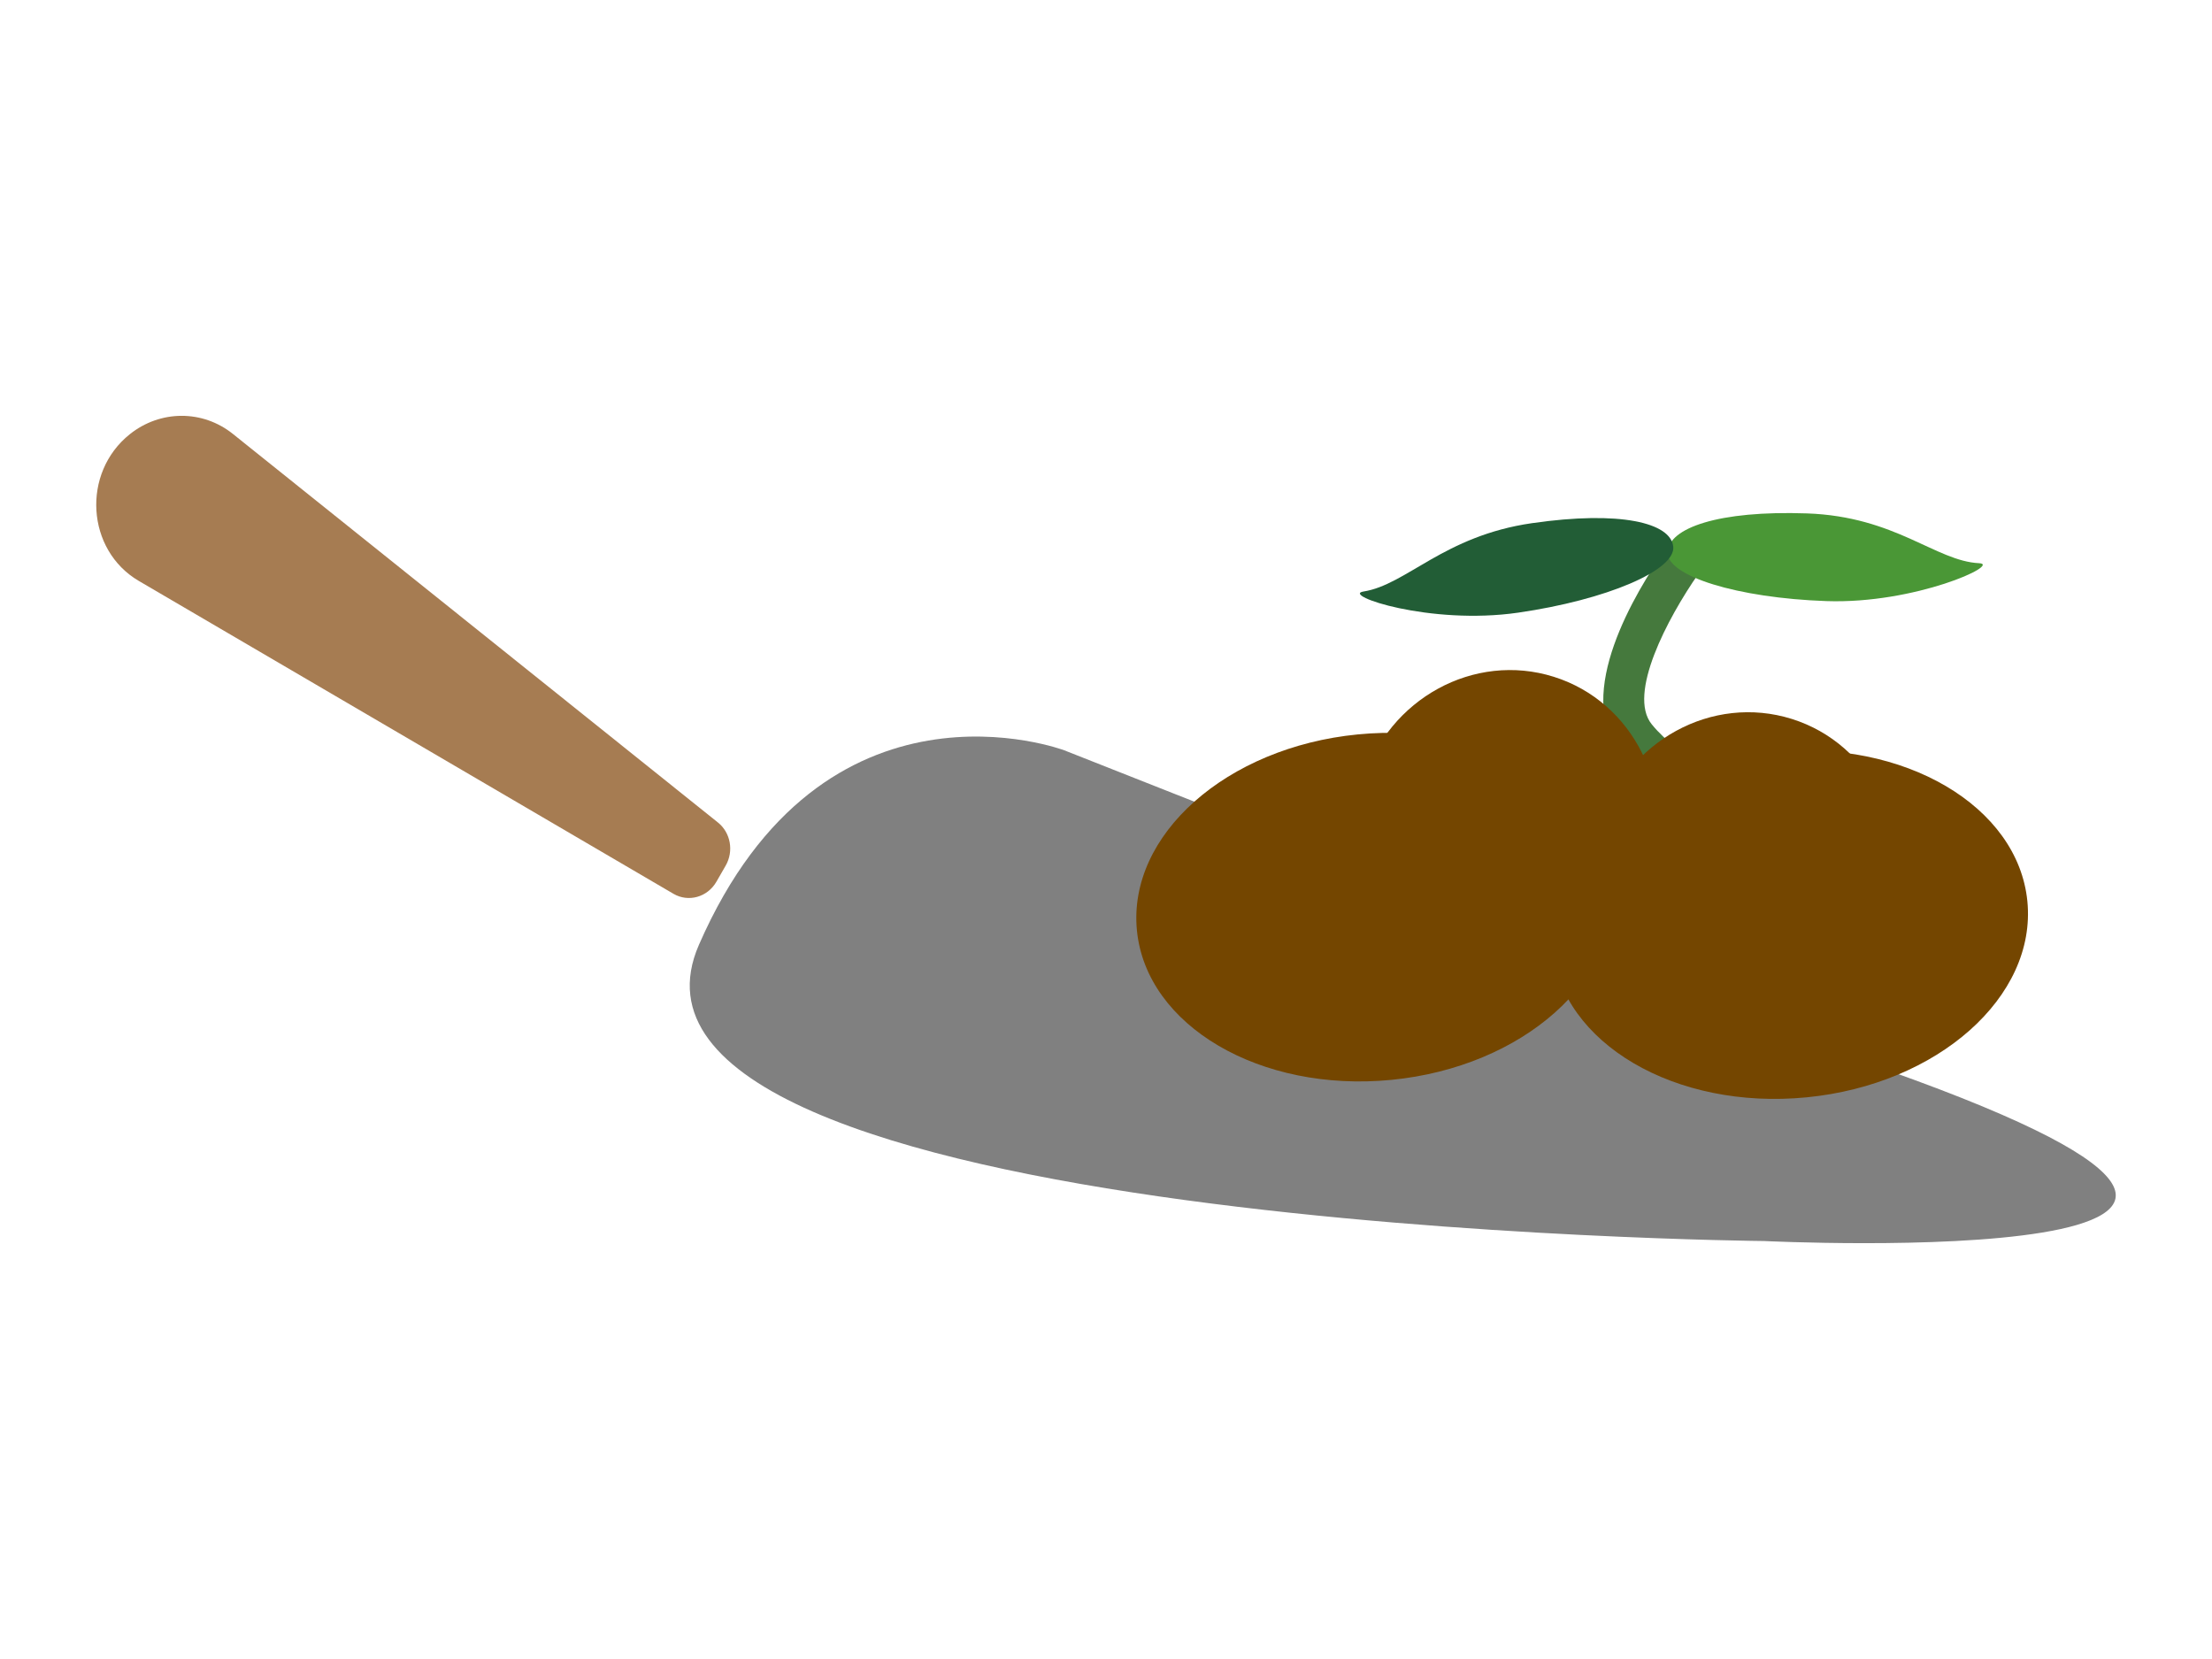
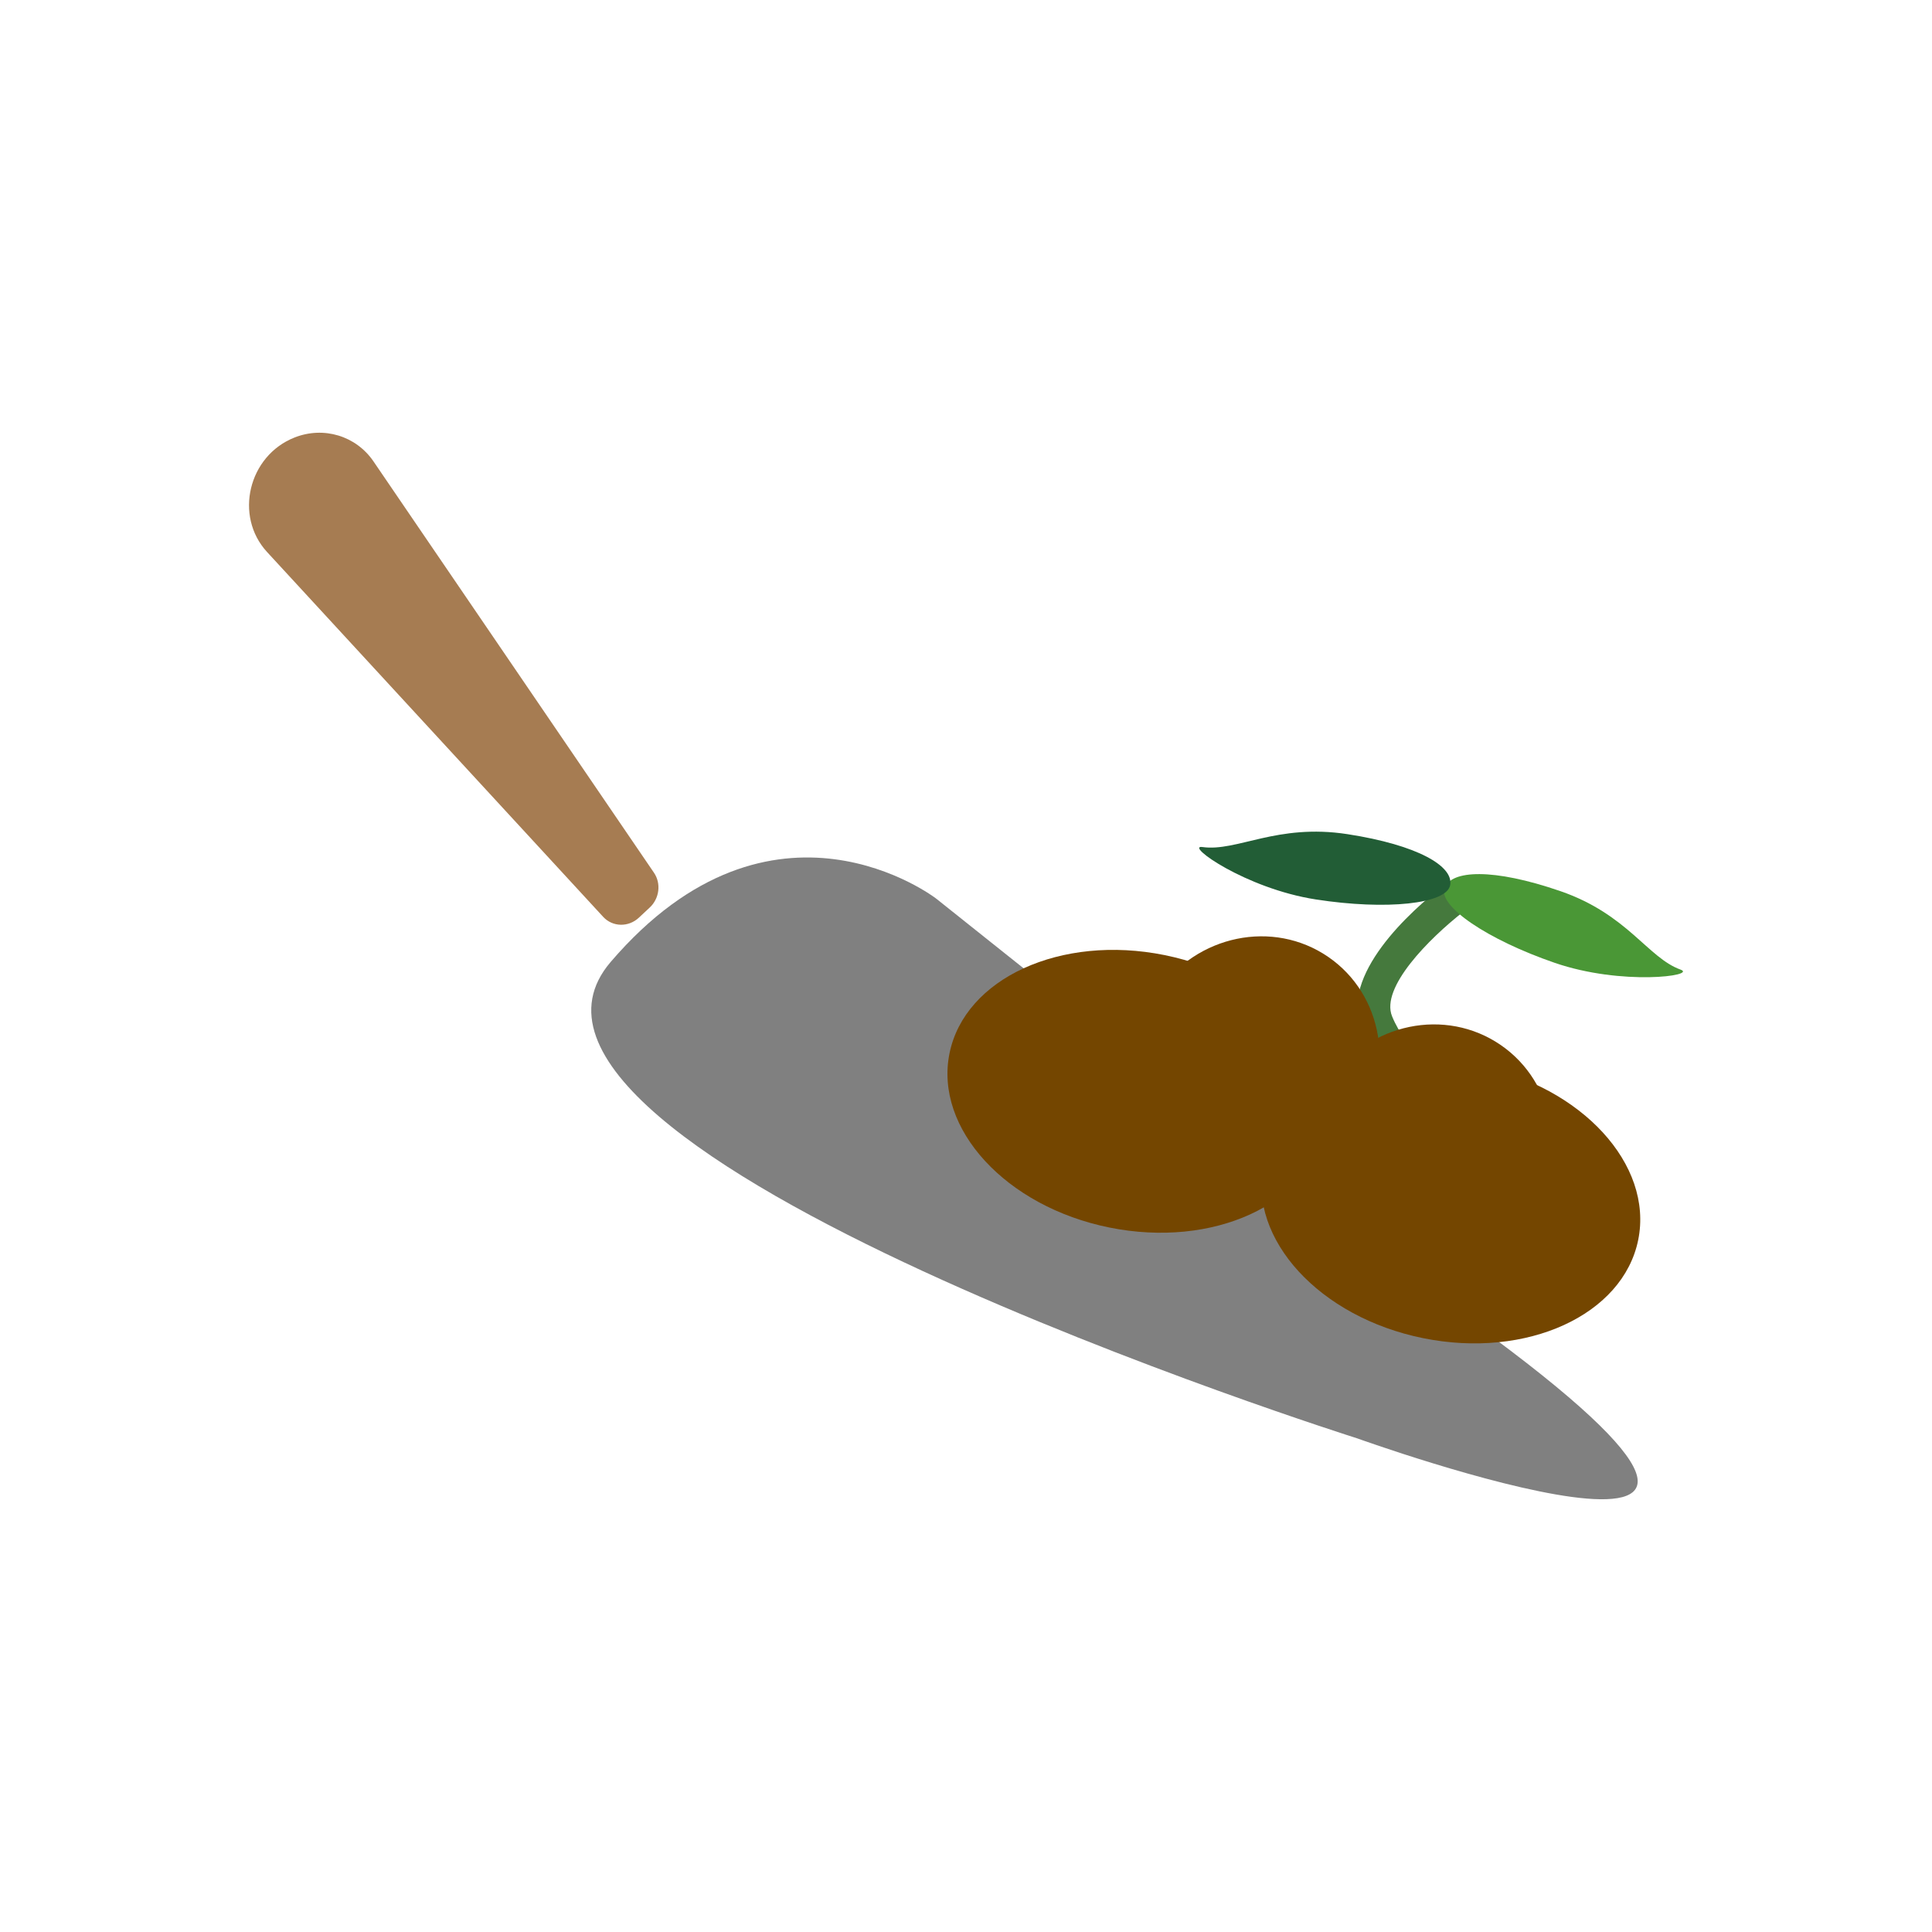
- <svg xmlns="http://www.w3.org/2000/svg" version="1.1" id="Layer_1" x="0px" y="0px" viewBox="0 0 4000 3000" style="enable-background:new 0 0 4000 3000;" xml:space="preserve">
+ <svg xmlns="http://www.w3.org/2000/svg" version="1.1" id="Layer_1" x="0px" y="0px" viewBox="0 0 3000 3000" style="enable-background:new 0 0 3000 3000;" xml:space="preserve">
  <style type="text/css">
- 	.st0{fill:#7CFCFC;}
- 	.st1{fill:#808080;}
- 	.st2{fill:#A67C52;}
- 	.st3{fill:#45793D;}
- 	.st4{fill:#744600;}
- 	.st5{fill:#4A9736;}
- 	.st6{fill:#225D36;}
+ 	.st0{fill:#808080;}
+ 	.st1{fill:#A67C52;}
+ 	.st2{fill:#45793D;}
+ 	.st3{fill:#744600;}
+ 	.st4{fill:#4A9736;}
+ 	.st5{fill:#225D36;}
</style>
-   <path class="st0" d="M426,1159.11" />
  <g>
-     <path class="st1" d="M1924.64,1356.82c0,0-435.44-164.4-660.82,351.87s1926.27,535.49,1926.27,535.49s1265.44,61.7,226.03-307.85   C3144.05,1839.6,1924.64,1356.82,1924.64,1356.82z" />
-     <path class="st2" d="M251.11,1050.56l966.72,565.7c27.09,15.85,61.58,6.15,77.69-21.86l16.71-29.05   c15.01-26.1,9.05-59.57-13.89-77.95L421.09,784.64c-54.65-43.78-131.07-43.56-186.33,0.54l0,0   C147.18,855.07,155.78,994.77,251.11,1050.56z" />
+     <path class="st0" d="M1453.6,1395.27c0,0-253.27-195.72-505.35,98.44s1158.99,739.69,1158.99,739.69s819.74,295.17,210.57-156.97   C2158.36,1958.08,1453.6,1395.27,1453.6,1395.27z" />
+     <path class="st1" d="M414.7,857.17l521.9,566.5c14.63,15.87,39.26,16.43,55.49,1.26l16.83-15.74   c15.12-14.14,17.94-37.35,6.55-54.05L579.98,716.5c-27.13-39.78-77.43-55.02-122.64-37.13l0,0   C385.69,707.71,363.24,801.31,414.7,857.17z" />
    <g>
-       <path class="st3" d="M3095.27,1891.59l-67.69-29.8c0.51-1.19,51.52-120.97,112.35-256.89c25.04-55.94-7.8-86.23-94.55-146.93    c-41.16-28.81-83.73-58.59-115.74-98.14c-84.39-104.27,27.94-289.43,81.91-366.44c12.65-18.04,37.06-21.65,53.46-7.92h0    c15.08,12.62,17.91,35.44,6.34,52.07c-56.18,80.69-128.59,217.74-84.54,272.15c25.52,31.53,63.84,58.35,100.9,84.28    c77.24,54.05,173.37,121.32,119.33,242.08C3146.5,1771.26,3095.77,1890.4,3095.27,1891.59z M3092.63,1008.6l-28.54-23.88    l28.55,23.87C3092.64,1008.59,3092.64,1008.6,3092.63,1008.6L3092.63,1008.6z" />
+       <path class="st2" d="M2115.82,1982.46l-38.52-33.22c0.57-0.68,58.22-69.18,125.57-146.33c27.72-31.75,12.22-58.27-32.62-115.64    c-21.27-27.23-43.27-55.37-56.37-87.82c-34.52-85.55,76.6-184.71,127.59-224.49c11.95-9.32,28.73-6.78,36.75,5.55l0,0    c7.38,11.33,4.65,26.91-6.31,35.52c-53.18,41.76-128.37,117.32-110.35,161.96c10.44,25.87,30.24,51.22,49.4,75.72    c39.92,51.08,89.6,114.66,29.77,183.2C2173.72,1913.63,2116.39,1981.77,2115.82,1982.46z M2291.74,1401.27l-13.96-21.45    L2291.74,1401.27C2291.74,1401.26,2291.74,1401.27,2291.74,1401.27L2291.74,1401.27z" />
    </g>
    <g>
-       <ellipse transform="matrix(0.9952 -0.0974 0.0974 0.9952 -147.9818 249.9653)" class="st4" cx="2485.84" cy="1640.43" rx="431.87" ry="313.83" />
+       <ellipse transform="matrix(0.198 -0.9802 0.9802 0.198 -245.185 3089.596)" class="st3" cx="1765.51" cy="1694.63" rx="215.81" ry="296.98" />
    </g>
    <g>
-       <ellipse transform="matrix(0.9952 -0.0974 0.0974 0.9952 -147.4899 323.2449)" class="st4" cx="3236.52" cy="1672.03" rx="431.87" ry="313.83" />
+       <ellipse transform="matrix(0.198 -0.9802 0.9802 0.198 -22.8178 3705.002)" class="st3" cx="2252.77" cy="1866.45" rx="215.81" ry="296.98" />
    </g>
    <g>
-       <ellipse transform="matrix(0.2996 -0.9541 0.9541 0.2996 482.7567 3646.147)" class="st4" cx="2724.62" cy="1494.29" rx="283.45" ry="272.94" />
+       <ellipse transform="matrix(0.5656 -0.8247 0.8247 0.5656 -509.9569 2325.149)" class="st3" cx="1952.11" cy="1646.64" rx="194.93" ry="187.7" />
    </g>
    <g>
-       <ellipse transform="matrix(0.2996 -0.9541 0.9541 0.2996 711.5406 4110.338)" class="st4" cx="3155.16" cy="1570.57" rx="283.45" ry="272.94" />
+       <ellipse transform="matrix(0.5656 -0.8247 0.8247 0.5656 -506.4273 2605.403)" class="st3" cx="2219.89" cy="1783.41" rx="194.93" ry="187.7" />
    </g>
-     <path class="st5" d="M3578.89,1018.45c40.98,1.96-115.81,74.12-276.41,68.51s-289.06-45.31-286.93-88.69   c2.13-43.37,91.4-75.48,252-69.87C3428.15,934.01,3500.38,1014.69,3578.89,1018.45z" />
-     <path class="st6" d="M2465.56,1069.67c-40.72,6.41,120.01,61.27,279.71,38.21c159.71-23.06,285.28-76.61,280.47-119.61   c-4.8-43-95.77-65.28-255.47-42.22C2610.57,969.11,2543.58,1057.38,2465.56,1069.67z" />
+     <path class="st4" d="M2609.52,1505.58c26.55,9.53-91.07,25.44-195.55-10.56c-104.48-36-180.97-87.95-170.84-116.05   c10.13-28.09,75.29-31.25,179.77,4.75C2527.38,1419.72,2558.65,1487.31,2609.52,1505.58z" />
+     <path class="st5" d="M1867.09,1315.27c-28.07-3.98,66.59,64.44,176.25,81.4c109.67,16.97,203.01,7.02,208.5-22.23   c5.49-29.24-49.84-62.2-159.5-79.16C1982.68,1278.31,1920.86,1322.88,1867.09,1315.27z" />
  </g>
</svg>
